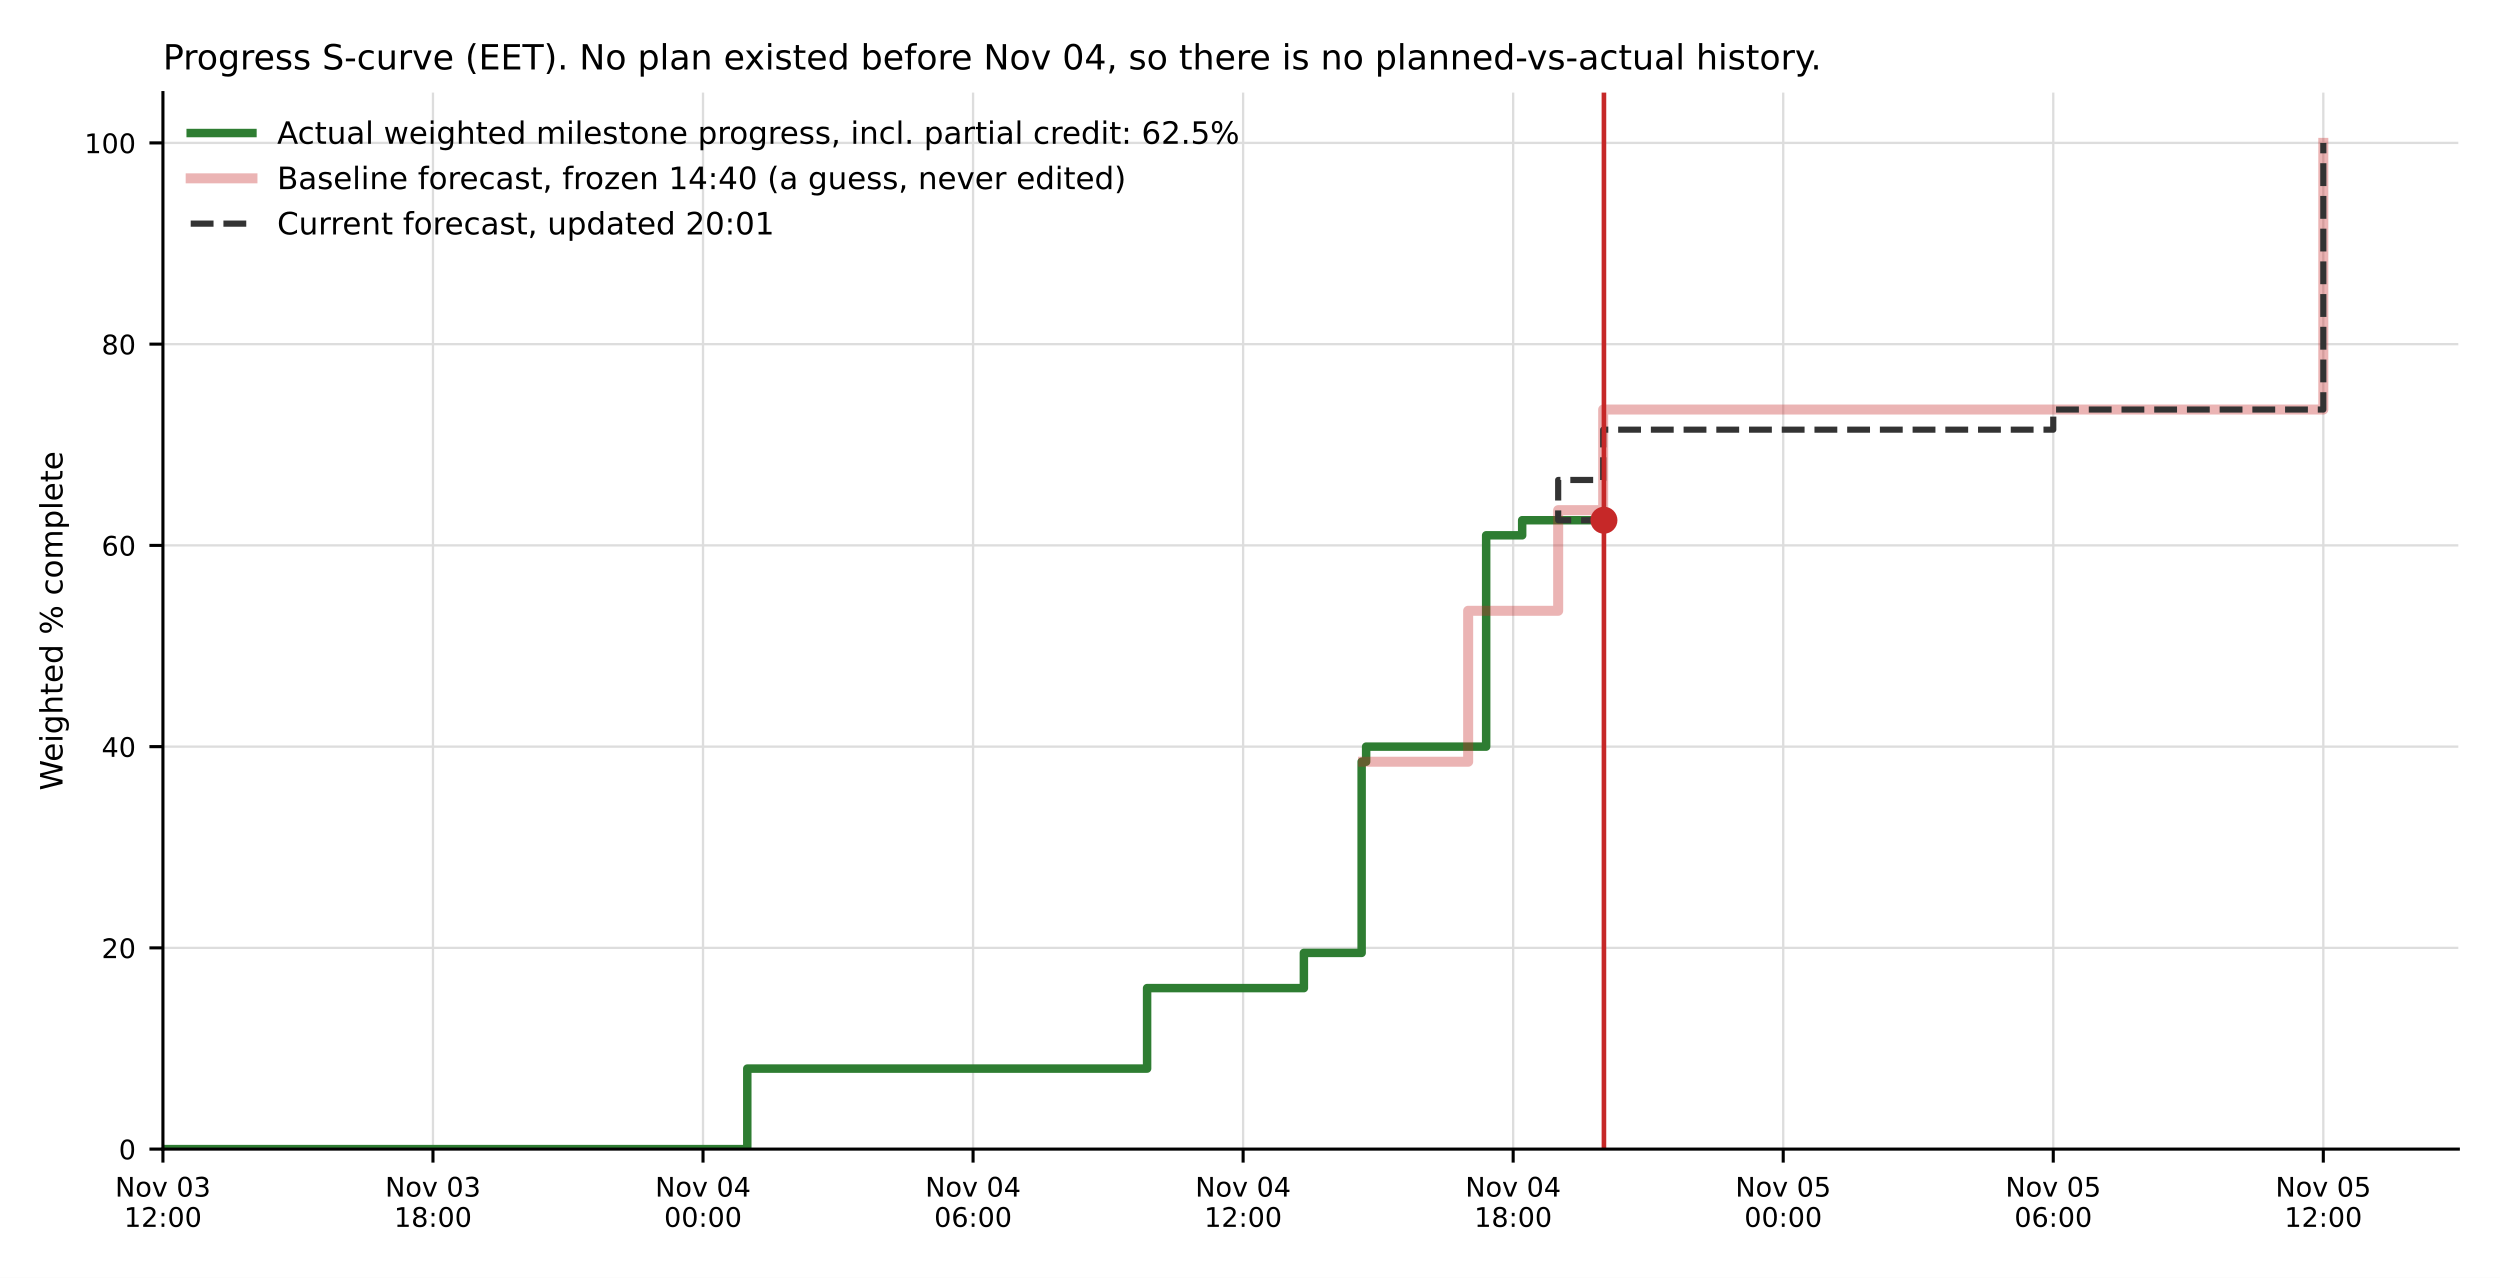
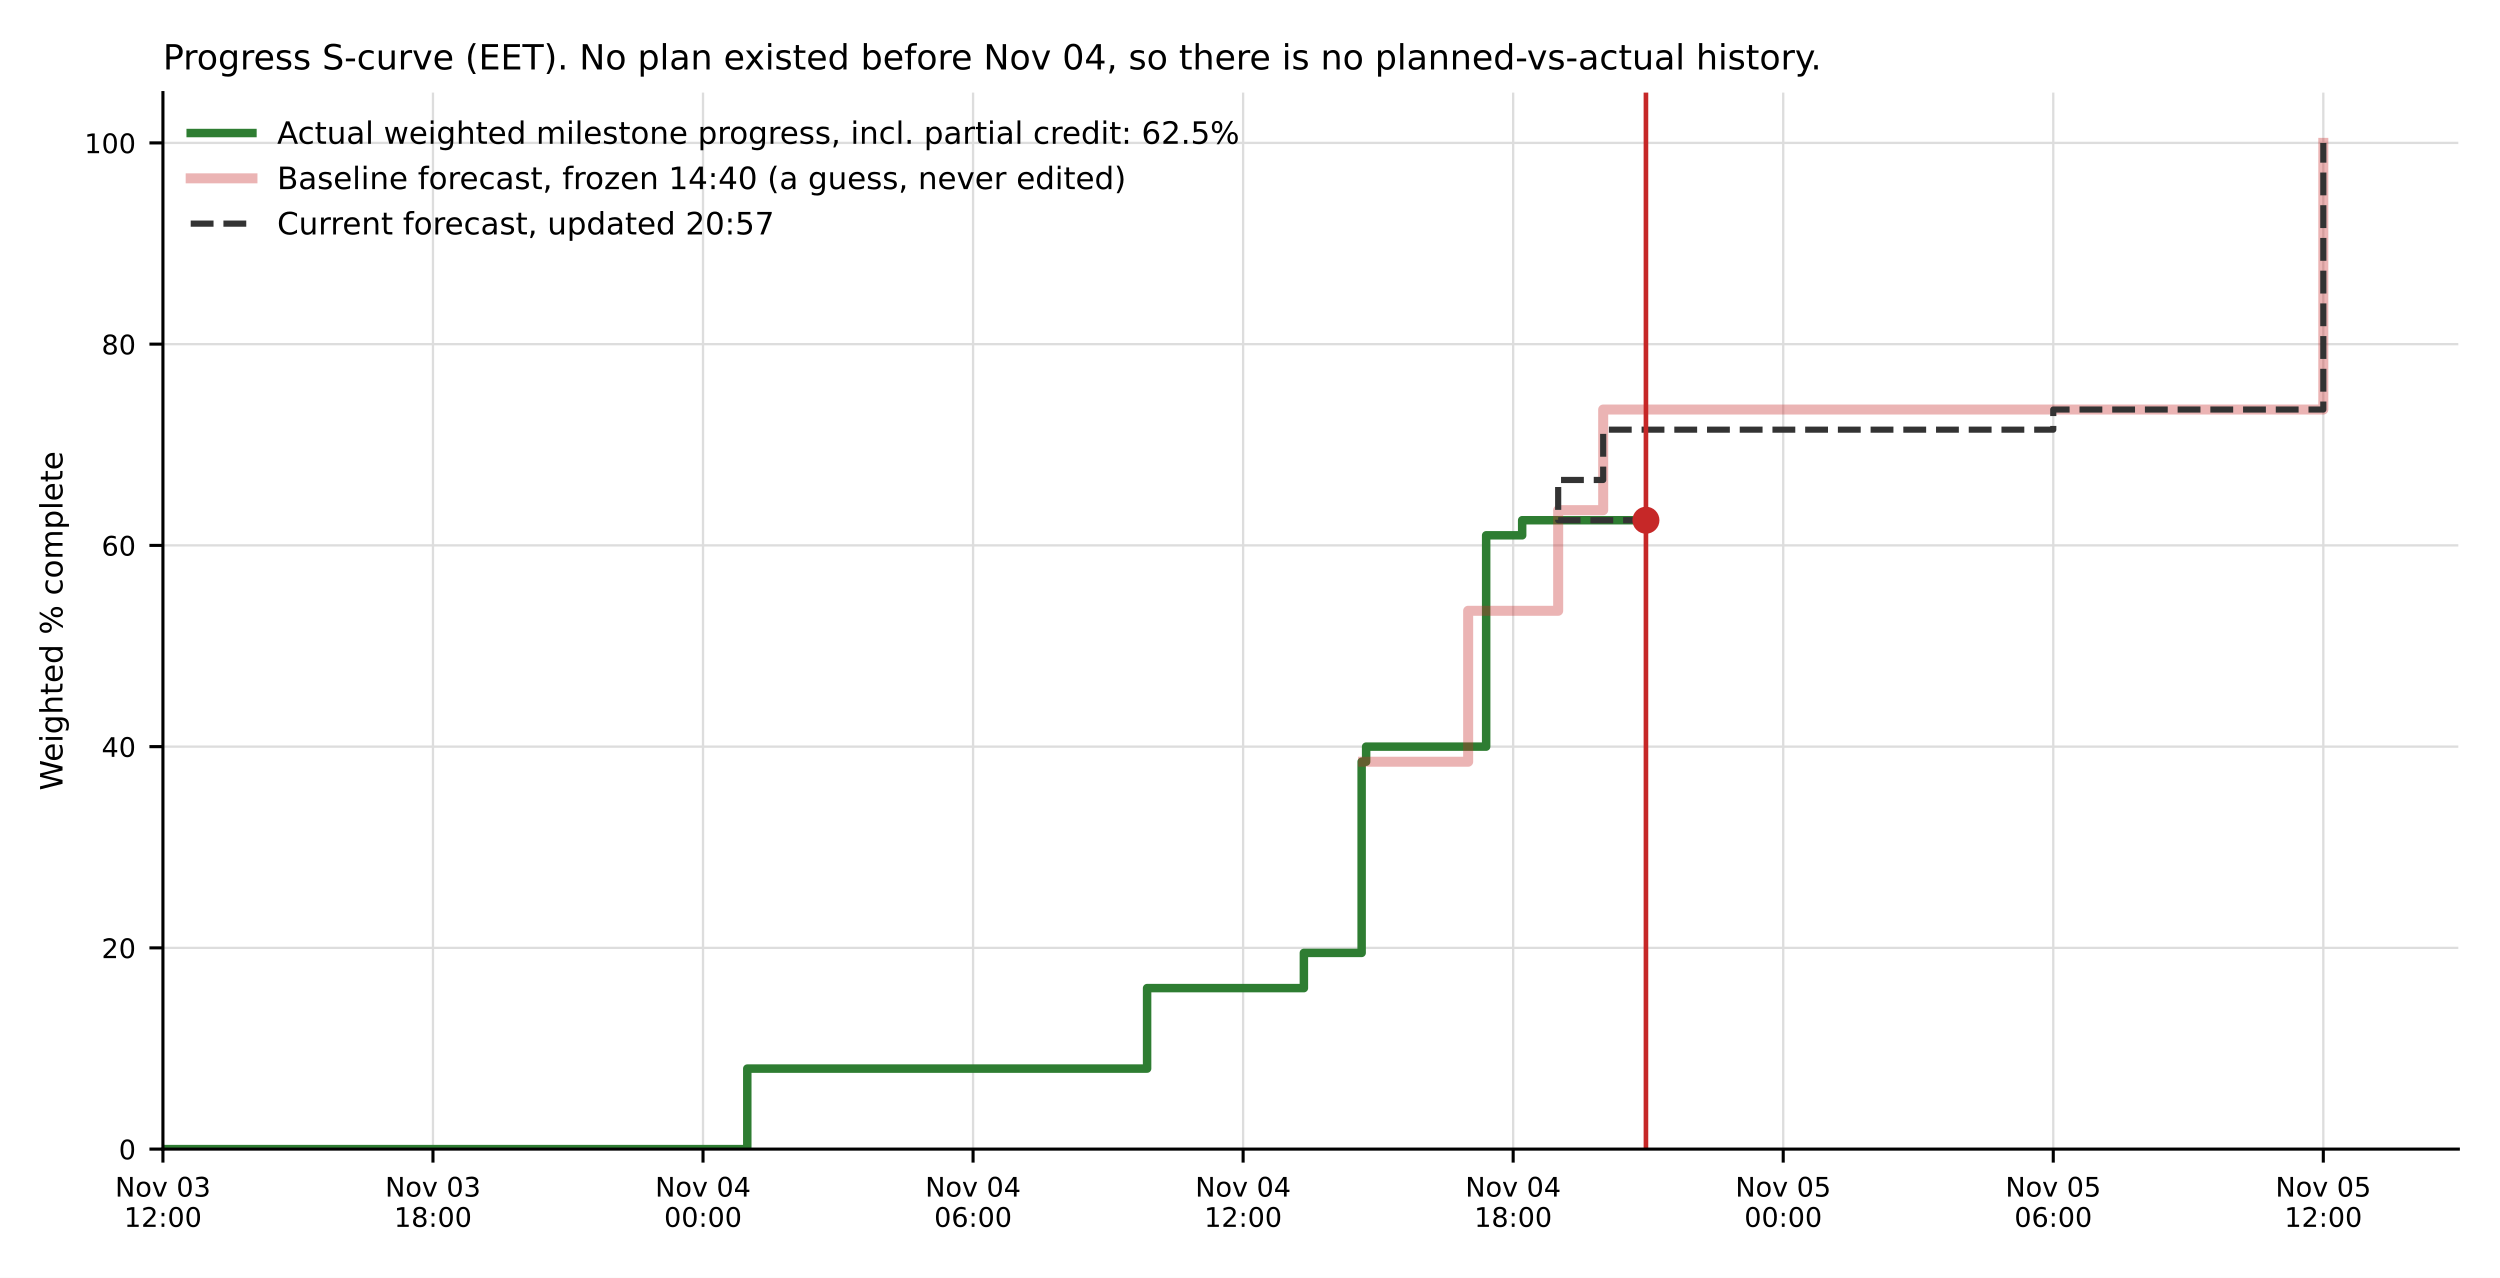
<svg xmlns="http://www.w3.org/2000/svg" xmlns:xlink="http://www.w3.org/1999/xlink" width="648pt" height="331.2pt" viewBox="0 0 648 331.2" version="1.1">
  <defs>
    <style type="text/css">*{stroke-linejoin: round; stroke-linecap: butt}</style>
  </defs>
  <g id="figure_1">
    <g id="patch_1">
      <path d="M 0 331.2  L 648 331.2  L 648 0  L 0 0  z " style="fill: #ffffff" />
    </g>
    <g id="axes_1">
      <g id="patch_2">
        <path d="M 42.23 297.848  L 637.2 297.848  L 637.2 24  L 42.23 24  z " style="fill: #ffffff" />
      </g>
      <g id="matplotlib.axis_1">
        <g id="xtick_1">
          <g id="line2d_1">
-             <path d="M 42.23 297.848  L 42.23 24  " clip-path="url(#pdc3c37e410)" style="fill: none; stroke: #dddddd; stroke-width: 0.6; stroke-linecap: square" />
+             <path d="M 42.23 297.848  L 42.23 24  " clip-path="url(#p8ffe7e7c11)" style="fill: none; stroke: #dddddd; stroke-width: 0.6; stroke-linecap: square" />
          </g>
          <g id="line2d_2">
            <defs>
-               <path id="m454cf1ee46" d="M 0 0  L 0 3.5  " style="stroke: #000000; stroke-width: 0.8" />
+               <path id="m84d46afdeb" d="M 0 0  L 0 3.5  " style="stroke: #000000; stroke-width: 0.8" />
            </defs>
            <g>
-               <use xlink:href="#m454cf1ee46" x="42.23" y="297.848" style="stroke: #000000; stroke-width: 0.8" />
+               <use xlink:href="#m84d46afdeb" x="42.23" y="297.848" style="stroke: #000000; stroke-width: 0.8" />
            </g>
          </g>
          <g id="text_1">
            <text style="font-size: 7px; font-family: 'DejaVu Sans'" transform="translate(29.83234 310.1669)">Nov 03</text>
            <text style="font-size: 7px; font-family: 'DejaVu Sans'" transform="translate(32.14344 318.0054)">12:00</text>
          </g>
        </g>
        <g id="xtick_2">
          <g id="line2d_3">
-             <path d="M 112.226 297.848  L 112.226 24  " clip-path="url(#pdc3c37e410)" style="fill: none; stroke: #dddddd; stroke-width: 0.6; stroke-linecap: square" />
+             <path d="M 112.226 297.848  L 112.226 24  " clip-path="url(#p8ffe7e7c11)" style="fill: none; stroke: #dddddd; stroke-width: 0.6; stroke-linecap: square" />
          </g>
          <g id="line2d_4">
            <g>
-               <use xlink:href="#m454cf1ee46" x="112.226" y="297.848" style="stroke: #000000; stroke-width: 0.8" />
+               <use xlink:href="#m84d46afdeb" x="112.226" y="297.848" style="stroke: #000000; stroke-width: 0.8" />
            </g>
          </g>
          <g id="text_2">
            <text style="font-size: 7px; font-family: 'DejaVu Sans'" transform="translate(99.82881 310.1669)">Nov 03</text>
            <text style="font-size: 7px; font-family: 'DejaVu Sans'" transform="translate(102.1399 318.0054)">18:00</text>
          </g>
        </g>
        <g id="xtick_3">
          <g id="line2d_5">
-             <path d="M 182.223 297.848  L 182.223 24  " clip-path="url(#pdc3c37e410)" style="fill: none; stroke: #dddddd; stroke-width: 0.6; stroke-linecap: square" />
+             <path d="M 182.223 297.848  L 182.223 24  " clip-path="url(#p8ffe7e7c11)" style="fill: none; stroke: #dddddd; stroke-width: 0.6; stroke-linecap: square" />
          </g>
          <g id="line2d_6">
            <g>
-               <use xlink:href="#m454cf1ee46" x="182.223" y="297.848" style="stroke: #000000; stroke-width: 0.8" />
+               <use xlink:href="#m84d46afdeb" x="182.223" y="297.848" style="stroke: #000000; stroke-width: 0.8" />
            </g>
          </g>
          <g id="text_3">
            <text style="font-size: 7px; font-family: 'DejaVu Sans'" transform="translate(169.8253 310.1669)">Nov 04</text>
            <text style="font-size: 7px; font-family: 'DejaVu Sans'" transform="translate(172.1364 318.0054)">00:00</text>
          </g>
        </g>
        <g id="xtick_4">
          <g id="line2d_7">
-             <path d="M 252.219 297.848  L 252.219 24  " clip-path="url(#pdc3c37e410)" style="fill: none; stroke: #dddddd; stroke-width: 0.6; stroke-linecap: square" />
+             <path d="M 252.219 297.848  L 252.219 24  " clip-path="url(#p8ffe7e7c11)" style="fill: none; stroke: #dddddd; stroke-width: 0.6; stroke-linecap: square" />
          </g>
          <g id="line2d_8">
            <g>
-               <use xlink:href="#m454cf1ee46" x="252.219" y="297.848" style="stroke: #000000; stroke-width: 0.8" />
+               <use xlink:href="#m84d46afdeb" x="252.219" y="297.848" style="stroke: #000000; stroke-width: 0.8" />
            </g>
          </g>
          <g id="text_4">
            <text style="font-size: 7px; font-family: 'DejaVu Sans'" transform="translate(239.8218 310.1669)">Nov 04</text>
            <text style="font-size: 7px; font-family: 'DejaVu Sans'" transform="translate(242.1328 318.0054)">06:00</text>
          </g>
        </g>
        <g id="xtick_5">
          <g id="line2d_9">
-             <path d="M 322.216 297.848  L 322.216 24  " clip-path="url(#pdc3c37e410)" style="fill: none; stroke: #dddddd; stroke-width: 0.6; stroke-linecap: square" />
+             <path d="M 322.216 297.848  L 322.216 24  " clip-path="url(#p8ffe7e7c11)" style="fill: none; stroke: #dddddd; stroke-width: 0.6; stroke-linecap: square" />
          </g>
          <g id="line2d_10">
            <g>
-               <use xlink:href="#m454cf1ee46" x="322.216" y="297.848" style="stroke: #000000; stroke-width: 0.8" />
+               <use xlink:href="#m84d46afdeb" x="322.216" y="297.848" style="stroke: #000000; stroke-width: 0.8" />
            </g>
          </g>
          <g id="text_5">
            <text style="font-size: 7px; font-family: 'DejaVu Sans'" transform="translate(309.8182 310.1669)">Nov 04</text>
            <text style="font-size: 7px; font-family: 'DejaVu Sans'" transform="translate(312.1293 318.0054)">12:00</text>
          </g>
        </g>
        <g id="xtick_6">
          <g id="line2d_11">
-             <path d="M 392.212 297.848  L 392.212 24  " clip-path="url(#pdc3c37e410)" style="fill: none; stroke: #dddddd; stroke-width: 0.6; stroke-linecap: square" />
+             <path d="M 392.212 297.848  L 392.212 24  " clip-path="url(#p8ffe7e7c11)" style="fill: none; stroke: #dddddd; stroke-width: 0.6; stroke-linecap: square" />
          </g>
          <g id="line2d_12">
            <g>
-               <use xlink:href="#m454cf1ee46" x="392.212" y="297.848" style="stroke: #000000; stroke-width: 0.8" />
+               <use xlink:href="#m84d46afdeb" x="392.212" y="297.848" style="stroke: #000000; stroke-width: 0.8" />
            </g>
          </g>
          <g id="text_6">
            <text style="font-size: 7px; font-family: 'DejaVu Sans'" transform="translate(379.8147 310.1669)">Nov 04</text>
            <text style="font-size: 7px; font-family: 'DejaVu Sans'" transform="translate(382.1258 318.0054)">18:00</text>
          </g>
        </g>
        <g id="xtick_7">
          <g id="line2d_13">
-             <path d="M 462.209 297.848  L 462.209 24  " clip-path="url(#pdc3c37e410)" style="fill: none; stroke: #dddddd; stroke-width: 0.6; stroke-linecap: square" />
+             <path d="M 462.209 297.848  L 462.209 24  " clip-path="url(#p8ffe7e7c11)" style="fill: none; stroke: #dddddd; stroke-width: 0.6; stroke-linecap: square" />
          </g>
          <g id="line2d_14">
            <g>
-               <use xlink:href="#m454cf1ee46" x="462.209" y="297.848" style="stroke: #000000; stroke-width: 0.8" />
+               <use xlink:href="#m84d46afdeb" x="462.209" y="297.848" style="stroke: #000000; stroke-width: 0.8" />
            </g>
          </g>
          <g id="text_7">
            <text style="font-size: 7px; font-family: 'DejaVu Sans'" transform="translate(449.8112 310.1669)">Nov 05</text>
            <text style="font-size: 7px; font-family: 'DejaVu Sans'" transform="translate(452.1223 318.0054)">00:00</text>
          </g>
        </g>
        <g id="xtick_8">
          <g id="line2d_15">
-             <path d="M 532.205 297.848  L 532.205 24  " clip-path="url(#pdc3c37e410)" style="fill: none; stroke: #dddddd; stroke-width: 0.6; stroke-linecap: square" />
+             <path d="M 532.205 297.848  L 532.205 24  " clip-path="url(#p8ffe7e7c11)" style="fill: none; stroke: #dddddd; stroke-width: 0.6; stroke-linecap: square" />
          </g>
          <g id="line2d_16">
            <g>
-               <use xlink:href="#m454cf1ee46" x="532.205" y="297.848" style="stroke: #000000; stroke-width: 0.8" />
+               <use xlink:href="#m84d46afdeb" x="532.205" y="297.848" style="stroke: #000000; stroke-width: 0.8" />
            </g>
          </g>
          <g id="text_8">
            <text style="font-size: 7px; font-family: 'DejaVu Sans'" transform="translate(519.8076 310.1669)">Nov 05</text>
            <text style="font-size: 7px; font-family: 'DejaVu Sans'" transform="translate(522.1187 318.0054)">06:00</text>
          </g>
        </g>
        <g id="xtick_9">
          <g id="line2d_17">
-             <path d="M 602.202 297.848  L 602.202 24  " clip-path="url(#pdc3c37e410)" style="fill: none; stroke: #dddddd; stroke-width: 0.6; stroke-linecap: square" />
+             <path d="M 602.202 297.848  L 602.202 24  " clip-path="url(#p8ffe7e7c11)" style="fill: none; stroke: #dddddd; stroke-width: 0.6; stroke-linecap: square" />
          </g>
          <g id="line2d_18">
            <g>
-               <use xlink:href="#m454cf1ee46" x="602.202" y="297.848" style="stroke: #000000; stroke-width: 0.8" />
+               <use xlink:href="#m84d46afdeb" x="602.202" y="297.848" style="stroke: #000000; stroke-width: 0.8" />
            </g>
          </g>
          <g id="text_9">
            <text style="font-size: 7px; font-family: 'DejaVu Sans'" transform="translate(589.8041 310.1669)">Nov 05</text>
            <text style="font-size: 7px; font-family: 'DejaVu Sans'" transform="translate(592.1152 318.0054)">12:00</text>
          </g>
        </g>
      </g>
      <g id="matplotlib.axis_2">
        <g id="ytick_1">
          <g id="line2d_19">
-             <path d="M 42.23 297.848  L 637.2 297.848  " clip-path="url(#pdc3c37e410)" style="fill: none; stroke: #dddddd; stroke-width: 0.6; stroke-linecap: square" />
+             <path d="M 42.23 297.848  L 637.2 297.848  " clip-path="url(#p8ffe7e7c11)" style="fill: none; stroke: #dddddd; stroke-width: 0.6; stroke-linecap: square" />
          </g>
          <g id="line2d_20">
            <defs>
-               <path id="m2bd8311919" d="M 0 0  L -3.5 0  " style="stroke: #000000; stroke-width: 0.8" />
+               <path id="mc79fd3b3a8" d="M 0 0  L -3.5 0  " style="stroke: #000000; stroke-width: 0.8" />
            </defs>
            <g>
-               <use xlink:href="#m2bd8311919" x="42.23" y="297.848" style="stroke: #000000; stroke-width: 0.8" />
+               <use xlink:href="#mc79fd3b3a8" x="42.23" y="297.848" style="stroke: #000000; stroke-width: 0.8" />
            </g>
          </g>
          <g id="text_10">
            <text style="font-size: 7px; font-family: 'DejaVu Sans'; text-anchor: end" x="35.23" y="300.507" transform="rotate(-0 35.23 300.5075)">0</text>
          </g>
        </g>
        <g id="ytick_2">
          <g id="line2d_21">
-             <path d="M 42.23 245.686  L 637.2 245.686  " clip-path="url(#pdc3c37e410)" style="fill: none; stroke: #dddddd; stroke-width: 0.6; stroke-linecap: square" />
+             <path d="M 42.23 245.686  L 637.2 245.686  " clip-path="url(#p8ffe7e7c11)" style="fill: none; stroke: #dddddd; stroke-width: 0.6; stroke-linecap: square" />
          </g>
          <g id="line2d_22">
            <g>
-               <use xlink:href="#m2bd8311919" x="42.23" y="245.686" style="stroke: #000000; stroke-width: 0.8" />
+               <use xlink:href="#mc79fd3b3a8" x="42.23" y="245.686" style="stroke: #000000; stroke-width: 0.8" />
            </g>
          </g>
          <g id="text_11">
            <text style="font-size: 7px; font-family: 'DejaVu Sans'; text-anchor: end" x="35.23" y="248.346" transform="rotate(-0 35.23 248.3459)">20</text>
          </g>
        </g>
        <g id="ytick_3">
          <g id="line2d_23">
-             <path d="M 42.23 193.525  L 637.2 193.525  " clip-path="url(#pdc3c37e410)" style="fill: none; stroke: #dddddd; stroke-width: 0.6; stroke-linecap: square" />
+             <path d="M 42.23 193.525  L 637.2 193.525  " clip-path="url(#p8ffe7e7c11)" style="fill: none; stroke: #dddddd; stroke-width: 0.6; stroke-linecap: square" />
          </g>
          <g id="line2d_24">
            <g>
-               <use xlink:href="#m2bd8311919" x="42.23" y="193.525" style="stroke: #000000; stroke-width: 0.8" />
+               <use xlink:href="#mc79fd3b3a8" x="42.23" y="193.525" style="stroke: #000000; stroke-width: 0.8" />
            </g>
          </g>
          <g id="text_12">
            <text style="font-size: 7px; font-family: 'DejaVu Sans'; text-anchor: end" x="35.23" y="196.184" transform="rotate(-0 35.23 196.1844)">40</text>
          </g>
        </g>
        <g id="ytick_4">
          <g id="line2d_25">
-             <path d="M 42.23 141.363  L 637.2 141.363  " clip-path="url(#pdc3c37e410)" style="fill: none; stroke: #dddddd; stroke-width: 0.6; stroke-linecap: square" />
+             <path d="M 42.23 141.363  L 637.2 141.363  " clip-path="url(#p8ffe7e7c11)" style="fill: none; stroke: #dddddd; stroke-width: 0.6; stroke-linecap: square" />
          </g>
          <g id="line2d_26">
            <g>
-               <use xlink:href="#m2bd8311919" x="42.23" y="141.363" style="stroke: #000000; stroke-width: 0.8" />
+               <use xlink:href="#mc79fd3b3a8" x="42.23" y="141.363" style="stroke: #000000; stroke-width: 0.8" />
            </g>
          </g>
          <g id="text_13">
            <text style="font-size: 7px; font-family: 'DejaVu Sans'; text-anchor: end" x="35.23" y="144.023" transform="rotate(-0 35.23 144.0229)">60</text>
          </g>
        </g>
        <g id="ytick_5">
          <g id="line2d_27">
-             <path d="M 42.23 89.202  L 637.2 89.202  " clip-path="url(#pdc3c37e410)" style="fill: none; stroke: #dddddd; stroke-width: 0.6; stroke-linecap: square" />
+             <path d="M 42.23 89.202  L 637.2 89.202  " clip-path="url(#p8ffe7e7c11)" style="fill: none; stroke: #dddddd; stroke-width: 0.6; stroke-linecap: square" />
          </g>
          <g id="line2d_28">
            <g>
-               <use xlink:href="#m2bd8311919" x="42.23" y="89.202" style="stroke: #000000; stroke-width: 0.8" />
+               <use xlink:href="#mc79fd3b3a8" x="42.23" y="89.202" style="stroke: #000000; stroke-width: 0.8" />
            </g>
          </g>
          <g id="text_14">
            <text style="font-size: 7px; font-family: 'DejaVu Sans'; text-anchor: end" x="35.23" y="91.861" transform="rotate(-0 35.23 91.86136)">80</text>
          </g>
        </g>
        <g id="ytick_6">
          <g id="line2d_29">
-             <path d="M 42.23 37.04  L 637.2 37.04  " clip-path="url(#pdc3c37e410)" style="fill: none; stroke: #dddddd; stroke-width: 0.6; stroke-linecap: square" />
+             <path d="M 42.23 37.04  L 637.2 37.04  " clip-path="url(#p8ffe7e7c11)" style="fill: none; stroke: #dddddd; stroke-width: 0.6; stroke-linecap: square" />
          </g>
          <g id="line2d_30">
            <g>
-               <use xlink:href="#m2bd8311919" x="42.23" y="37.04" style="stroke: #000000; stroke-width: 0.8" />
+               <use xlink:href="#mc79fd3b3a8" x="42.23" y="37.04" style="stroke: #000000; stroke-width: 0.8" />
            </g>
          </g>
          <g id="text_15">
            <text style="font-size: 7px; font-family: 'DejaVu Sans'; text-anchor: end" x="35.23" y="39.7" transform="rotate(-0 35.23 39.69983)">100</text>
          </g>
        </g>
        <g id="text_16">
          <text style="font-size: 8px; font-family: 'DejaVu Sans'; text-anchor: middle" x="16.205" y="160.924" transform="rotate(-90 16.205 160.924)">Weighted % complete</text>
        </g>
      </g>
      <g id="line2d_31">
-         <path d="M 42.23 297.848  L 193.695 297.848  L 193.695 276.983  L 297.328 276.983  L 297.328 256.119  L 337.965 256.119  L 337.965 246.991  L 352.937 246.991  L 352.937 236.558  L 352.937 236.558  L 352.937 197.437  L 354.103 197.437  L 354.103 193.525  L 385.213 193.525  L 385.213 177.876  L 385.213 177.876  L 385.213 138.755  L 394.546 138.755  L 394.546 134.843  L 415.739 134.843  " clip-path="url(#pdc3c37e410)" style="fill: none; stroke: #2e7d32; stroke-width: 2.2; stroke-linecap: square" />
+         <path d="M 42.23 297.848  L 193.695 297.848  L 193.695 276.983  L 297.328 276.983  L 297.328 256.119  L 337.965 256.119  L 337.965 246.991  L 352.937 246.991  L 352.937 236.558  L 352.937 236.558  L 352.937 197.437  L 354.103 197.437  L 354.103 193.525  L 385.213 193.525  L 385.213 177.876  L 385.213 177.876  L 385.213 138.755  L 394.546 138.755  L 394.546 134.843  L 426.627 134.843  " clip-path="url(#p8ffe7e7c11)" style="fill: none; stroke: #2e7d32; stroke-width: 2.2; stroke-linecap: square" />
      </g>
      <g id="line2d_32">
-         <path d="M 353.325 197.437  L 380.546 197.437  L 380.546 158.316  L 403.878 158.316  L 403.878 147.884  L 403.878 147.884  L 403.878 132.235  L 415.545 132.235  L 415.545 119.195  L 415.545 119.195  L 415.545 106.154  L 602.202 106.154  L 602.202 97.026  L 602.202 97.026  L 602.202 37.04  " clip-path="url(#pdc3c37e410)" style="fill: none; stroke: #c62828; stroke-opacity: 0.35; stroke-width: 2.6; stroke-linecap: square" />
+         <path d="M 353.325 197.437  L 380.546 197.437  L 380.546 158.316  L 403.878 158.316  L 403.878 147.884  L 403.878 147.884  L 403.878 132.235  L 415.545 132.235  L 415.545 119.195  L 415.545 119.195  L 415.545 106.154  L 602.202 106.154  L 602.202 97.026  L 602.202 97.026  L 602.202 37.04  " clip-path="url(#p8ffe7e7c11)" style="fill: none; stroke: #c62828; stroke-opacity: 0.35; stroke-width: 2.6; stroke-linecap: square" />
      </g>
      <g id="line2d_33">
-         <path d="M 415.739 134.843  L 403.878 134.843  L 403.878 124.411  L 415.545 124.411  L 415.545 111.371  L 532.205 111.371  L 532.205 106.154  L 602.202 106.154  L 602.202 97.026  L 602.202 97.026  L 602.202 37.04  " clip-path="url(#pdc3c37e410)" style="fill: none; stroke-dasharray: 5.92,2.56; stroke-dashoffset: 0; stroke: #333333; stroke-width: 1.6" />
+         <path d="M 426.627 134.843  L 403.878 134.843  L 403.878 124.411  L 415.545 124.411  L 415.545 111.371  L 532.205 111.371  L 532.205 106.154  L 602.202 106.154  L 602.202 97.026  L 602.202 97.026  L 602.202 37.04  " clip-path="url(#p8ffe7e7c11)" style="fill: none; stroke-dasharray: 5.92,2.56; stroke-dashoffset: 0; stroke: #333333; stroke-width: 1.6" />
      </g>
      <g id="line2d_34">
-         <path d="M 415.739 297.848  L 415.739 24  " clip-path="url(#pdc3c37e410)" style="fill: none; stroke: #c62828; stroke-width: 1.2; stroke-linecap: square" />
+         <path d="M 426.627 297.848  L 426.627 24  " clip-path="url(#p8ffe7e7c11)" style="fill: none; stroke: #c62828; stroke-width: 1.2; stroke-linecap: square" />
      </g>
      <g id="patch_3">
        <path d="M 42.23 297.848  L 42.23 24  " style="fill: none; stroke: #000000; stroke-width: 0.8; stroke-linejoin: miter; stroke-linecap: square" />
      </g>
      <g id="patch_4">
        <path d="M 42.23 297.848  L 637.2 297.848  " style="fill: none; stroke: #000000; stroke-width: 0.8; stroke-linejoin: miter; stroke-linecap: square" />
      </g>
      <g id="text_17">
        <text style="font-size: 9px; font-family: 'DejaVu Sans'; text-anchor: start" x="42.23" y="18" transform="rotate(-0 42.23 18)">Progress S-curve (EET). No plan existed before Nov 04, so there is no planned-vs-actual history.</text>
      </g>
      <g id="PathCollection_1">
        <defs>
-           <path id="m3b42d421a1" d="M 0 3  C 0.796 3 1.559 2.684 2.121 2.121  C 2.684 1.559 3 0.796 3 0  C 3 -0.796 2.684 -1.559 2.121 -2.121  C 1.559 -2.684 0.796 -3 0 -3  C -0.796 -3 -1.559 -2.684 -2.121 -2.121  C -2.684 -1.559 -3 -0.796 -3 0  C -3 0.796 -2.684 1.559 -2.121 2.121  C -1.559 2.684 -0.796 3 0 3  z " style="stroke: #c62828" />
+           <path id="m19baf1fa95" d="M 0 3  C 0.796 3 1.559 2.684 2.121 2.121  C 2.684 1.559 3 0.796 3 0  C 3 -0.796 2.684 -1.559 2.121 -2.121  C 1.559 -2.684 0.796 -3 0 -3  C -0.796 -3 -1.559 -2.684 -2.121 -2.121  C -2.684 -1.559 -3 -0.796 -3 0  C -3 0.796 -2.684 1.559 -2.121 2.121  C -1.559 2.684 -0.796 3 0 3  z " style="stroke: #c62828" />
        </defs>
-         <g clip-path="url(#pdc3c37e410)">
-           <use xlink:href="#m3b42d421a1" x="415.739" y="134.843" style="fill: #c62828; stroke: #c62828" />
+         <g clip-path="url(#p8ffe7e7c11)">
+           <use xlink:href="#m19baf1fa95" x="426.627" y="134.843" style="fill: #c62828; stroke: #c62828" />
        </g>
      </g>
      <g id="legend_1">
        <g id="line2d_35">
          <path d="M 49.43 34.479  L 57.43 34.479  L 65.43 34.479  " style="fill: none; stroke: #2e7d32; stroke-width: 2.2; stroke-linecap: square" />
        </g>
        <g id="text_18">
          <text style="font-size: 8px; font-family: 'DejaVu Sans'; text-anchor: start" x="71.83" y="37.279" transform="rotate(-0 71.83 37.27875)">Actual weighted milestone progress, incl. partial credit: 62.5%</text>
        </g>
        <g id="line2d_36">
          <path d="M 49.43 46.221  L 57.43 46.221  L 65.43 46.221  " style="fill: none; stroke: #c62828; stroke-opacity: 0.35; stroke-width: 2.6; stroke-linecap: square" />
        </g>
        <g id="text_19">
          <text style="font-size: 8px; font-family: 'DejaVu Sans'; text-anchor: start" x="71.83" y="49.021" transform="rotate(-0 71.83 49.02125)">Baseline forecast, frozen 14:40 (a guess, never edited)</text>
        </g>
        <g id="line2d_37">
          <path d="M 49.43 57.964  L 57.43 57.964  L 65.43 57.964  " style="fill: none; stroke-dasharray: 5.92,2.56; stroke-dashoffset: 0; stroke: #333333; stroke-width: 1.6" />
        </g>
        <g id="text_20">
-           <text style="font-size: 8px; font-family: 'DejaVu Sans'; text-anchor: start" x="71.83" y="60.764" transform="rotate(-0 71.83 60.76375)">Current forecast, updated 20:01</text>
+           <text style="font-size: 8px; font-family: 'DejaVu Sans'; text-anchor: start" x="71.83" y="60.764" transform="rotate(-0 71.83 60.76375)">Current forecast, updated 20:57</text>
        </g>
      </g>
    </g>
  </g>
  <defs>
-     <clipPath id="pdc3c37e410">
+     <clipPath id="p8ffe7e7c11">
      <rect x="42.23" y="24" width="594.97" height="273.848" />
    </clipPath>
  </defs>
</svg>
